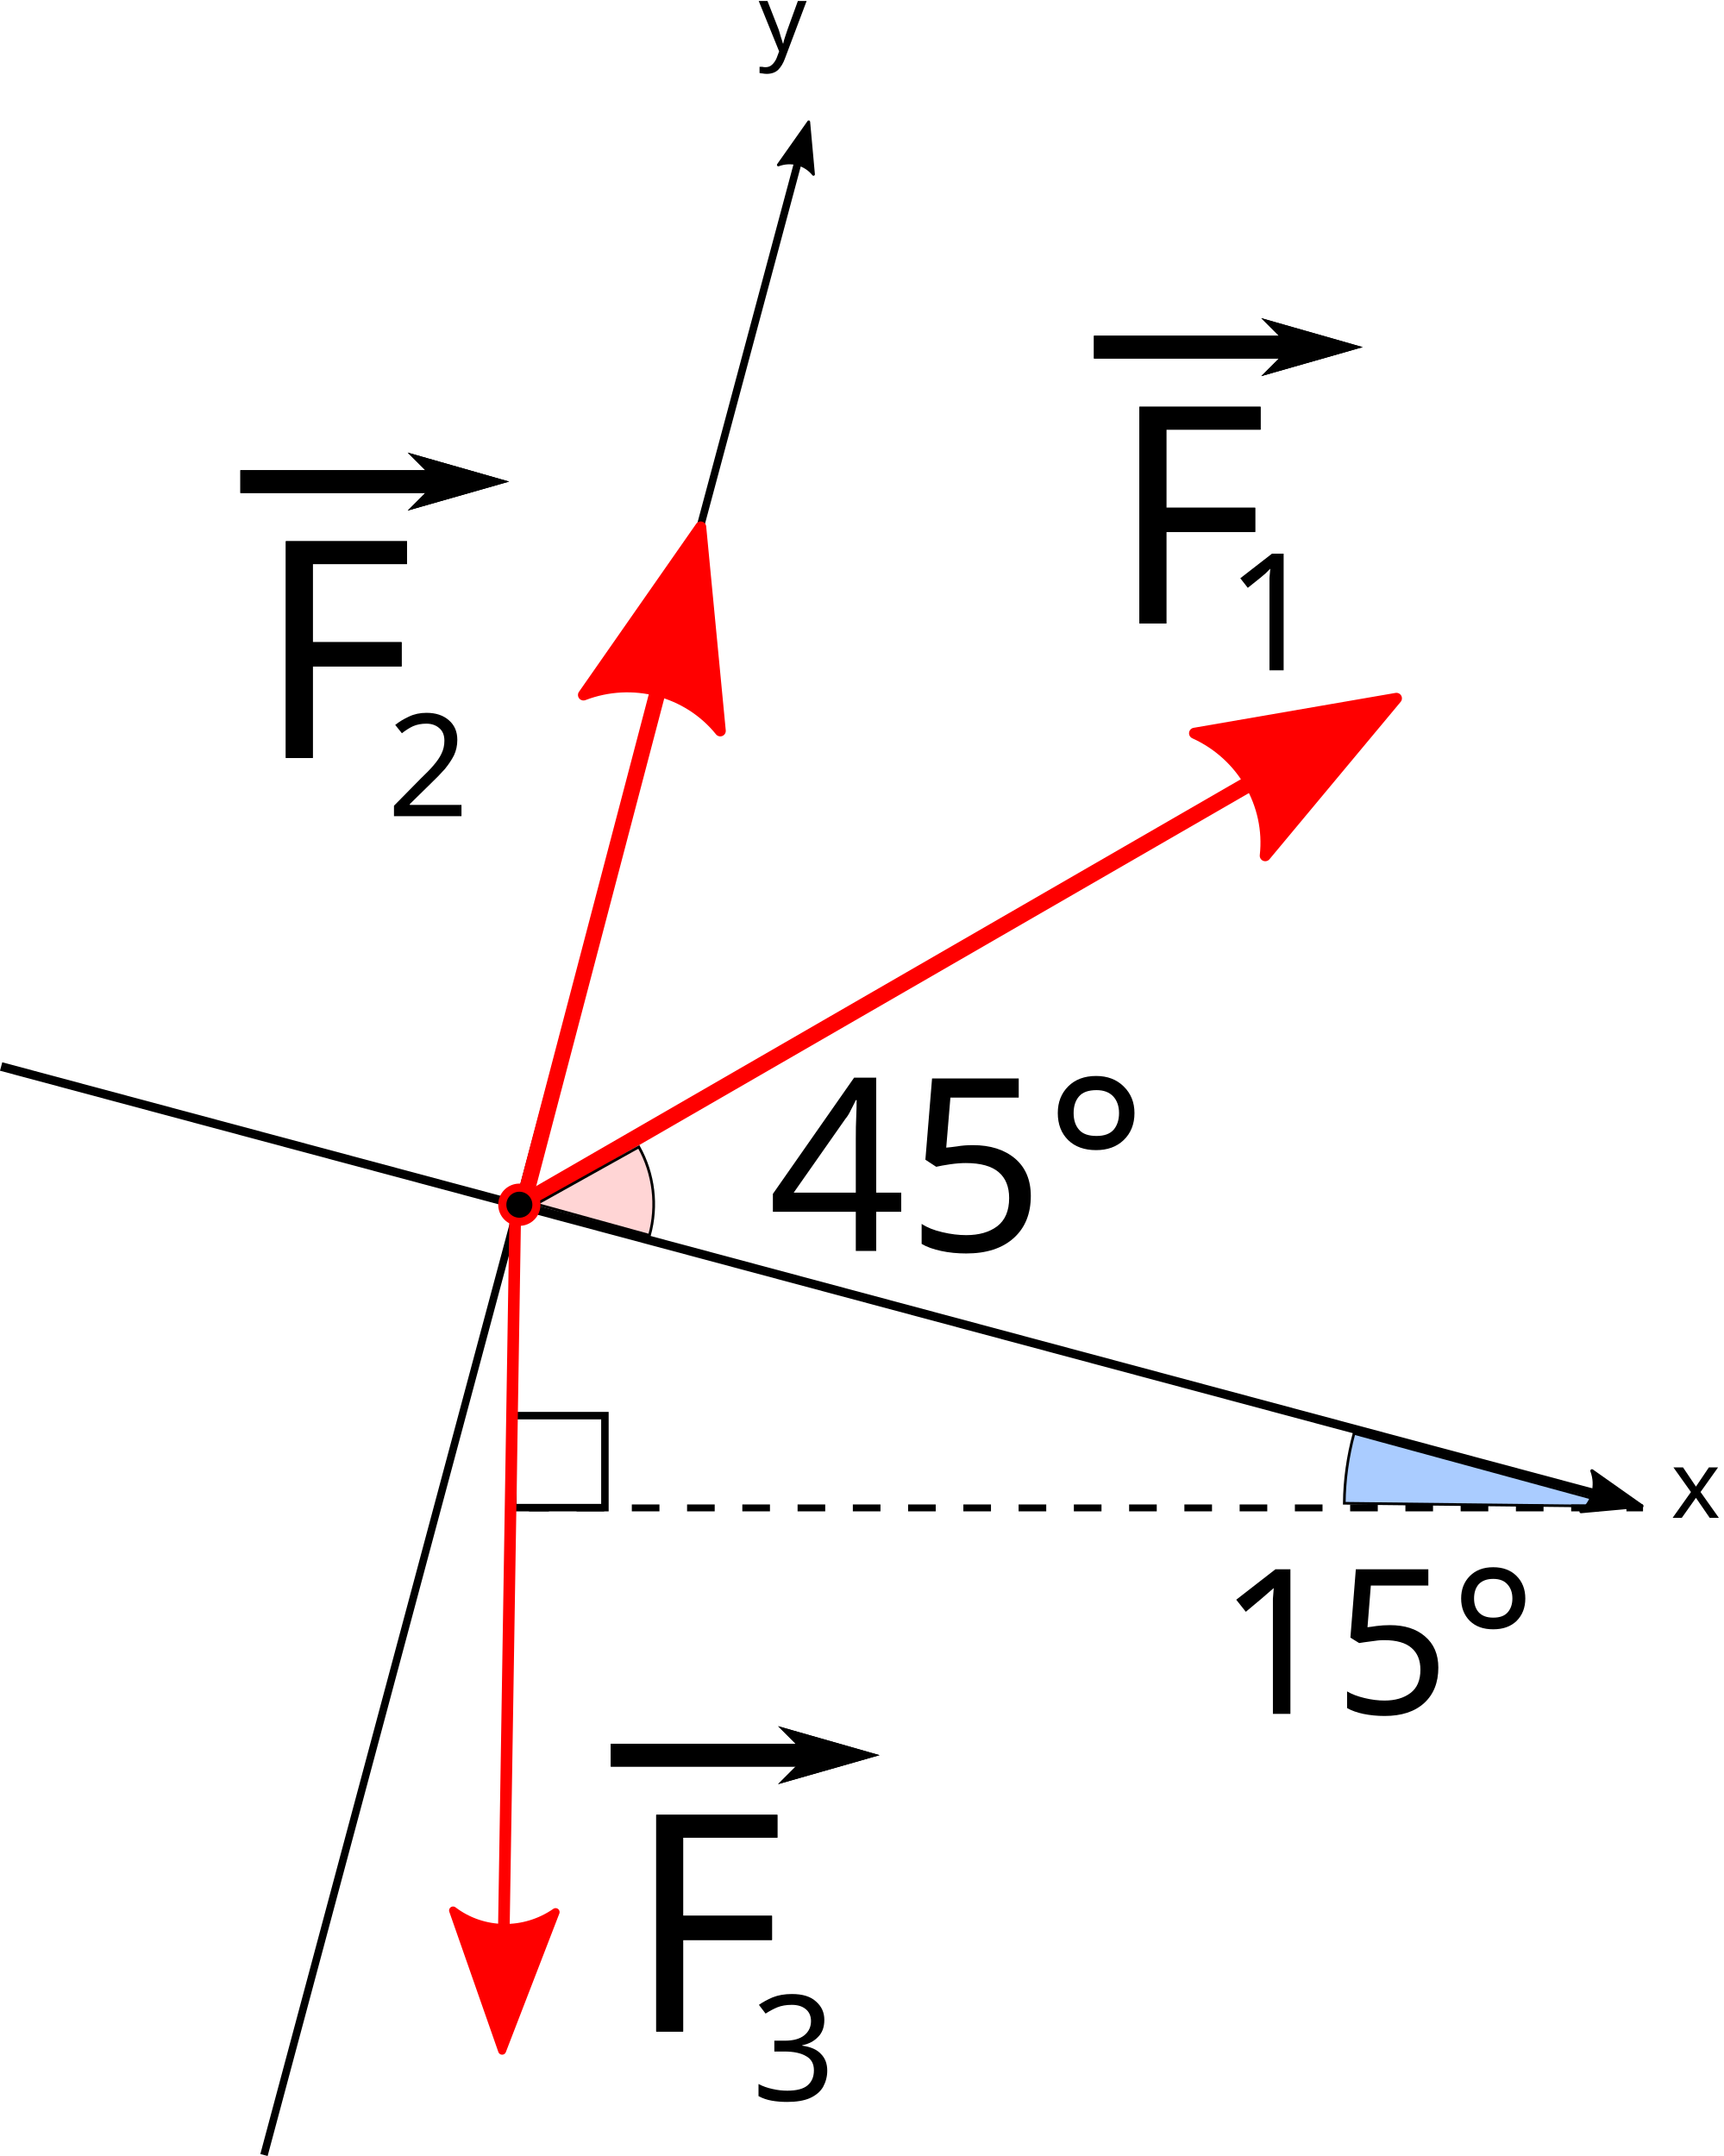
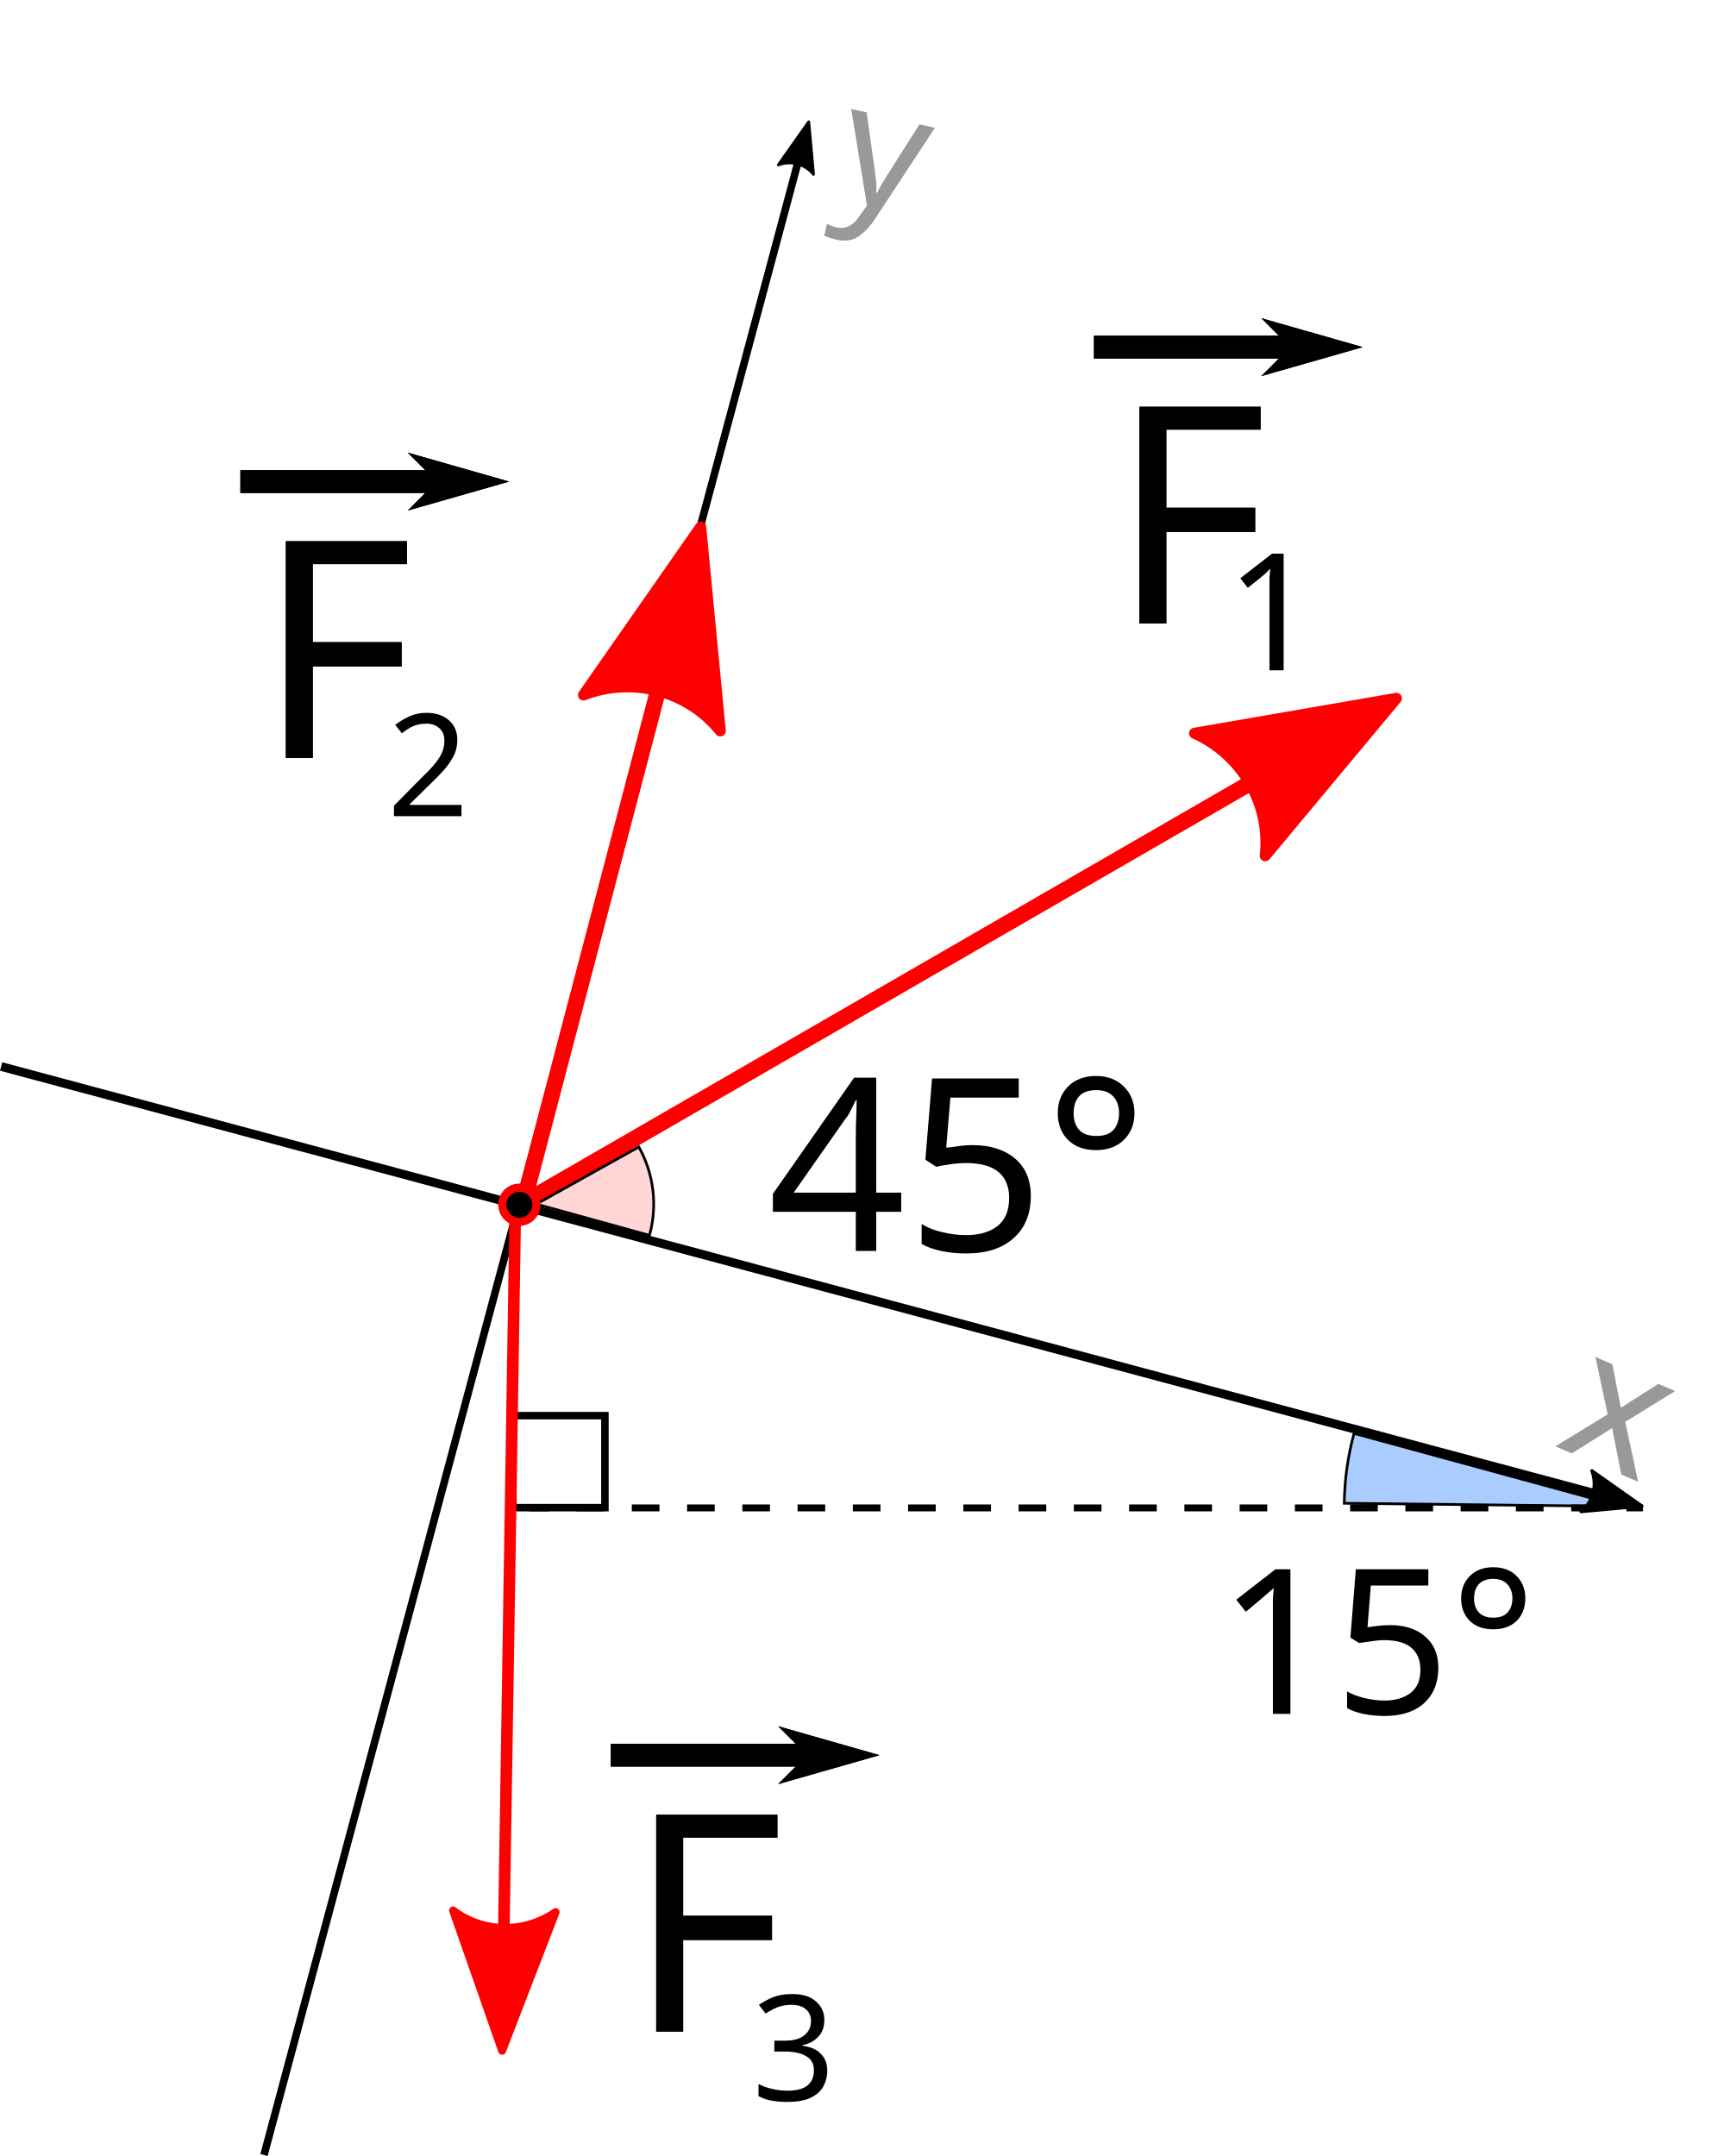
<svg xmlns="http://www.w3.org/2000/svg" xmlns:xlink="http://www.w3.org/1999/xlink" width="64.643mm" height="80.849mm" viewBox="0 0 64.643 80.849" version="1.1" id="svg8">
  <defs id="defs2">
    <marker style="overflow:visible" id="marker4180" refX="0" refY="0" orient="auto">
      <path transform="matrix(-1.1,0,0,-1.1,-1.1,0)" d="M 8.719,4.034 -2.207,0.016 8.719,-4.002 c -1.745,2.372 -1.735,5.617 -6e-7,8.035 z" style="fill:#ff0000;fill-opacity:1;fill-rule:evenodd;stroke:#ff0000;stroke-width:0.625;stroke-linejoin:round;stroke-opacity:1" id="path4178" />
    </marker>
    <marker style="overflow:visible" id="marker4170" refX="0" refY="0" orient="auto">
      <path transform="matrix(-1.1,0,0,-1.1,-1.1,0)" d="M 8.719,4.034 -2.207,0.016 8.719,-4.002 c -1.745,2.372 -1.735,5.617 -6e-7,8.035 z" style="fill:#ff0000;fill-opacity:1;fill-rule:evenodd;stroke:#ff0000;stroke-width:0.625;stroke-linejoin:round;stroke-opacity:1" id="path4168" />
    </marker>
    <marker orient="auto" refY="0" refX="0" id="Arrow2Lend" style="overflow:visible">
      <path id="path840" style="fill:#ff0000;fill-opacity:1;fill-rule:evenodd;stroke:#ff0000;stroke-width:0.625;stroke-linejoin:round;stroke-opacity:1" d="M 8.719,4.034 -2.207,0.016 8.719,-4.002 c -1.745,2.372 -1.735,5.617 -6e-7,8.035 z" transform="matrix(-1.1,0,0,-1.1,-1.1,0)" />
    </marker>
    <marker orient="auto" refY="0" refX="0" id="marker3666" style="overflow:visible">
      <path id="path3664" d="M 0,0 5,-5 -12.5,0 5,5 Z" style="fill:#ff0000;fill-opacity:1;fill-rule:evenodd;stroke:#ff0000;stroke-width:1pt;stroke-opacity:1" transform="matrix(-0.8,0,0,-0.8,-10,0)" />
    </marker>
    <marker style="overflow:visible" id="marker1391" refX="0" refY="0" orient="auto">
      <path transform="scale(-0.6)" d="M 8.719,4.034 -2.207,0.016 8.719,-4.002 c -1.745,2.372 -1.735,5.617 -6e-7,8.035 z" style="fill:#000000;fill-opacity:1;fill-rule:evenodd;stroke:#000000;stroke-width:0.625;stroke-linejoin:round;stroke-opacity:1" id="path1389" />
    </marker>
    <marker orient="auto" refY="0" refX="0" id="Arrow2Mend" style="overflow:visible">
      <path id="path846" style="fill:#000000;fill-opacity:1;fill-rule:evenodd;stroke:#000000;stroke-width:0.625;stroke-linejoin:round;stroke-opacity:1" d="M 8.719,4.034 -2.207,0.016 8.719,-4.002 c -1.745,2.372 -1.735,5.617 -6e-7,8.035 z" transform="scale(-0.6)" />
    </marker>
    <marker style="overflow:visible" id="marker1103" refX="0" refY="0" orient="auto">
      <path transform="matrix(-0.2,0,0,-0.2,-1.2,0)" style="fill:#000000;fill-opacity:1;fill-rule:evenodd;stroke:#000000;stroke-width:1pt;stroke-opacity:1" d="M 0,0 5,-5 -12.5,0 5,5 Z" id="path1101" />
    </marker>
    <marker style="overflow:visible" id="marker1331-2" refX="0" refY="0" orient="auto">
      <path transform="matrix(-0.8,0,0,-0.8,-10,0)" style="fill:#ff0000;fill-opacity:1;fill-rule:evenodd;stroke:#ff0000;stroke-width:1pt;stroke-opacity:1" d="M 0,0 5,-5 -12.5,0 5,5 Z" id="path1329-6" />
    </marker>
  </defs>
  <g id="layer1" transform="translate(-41.66284,-18.96431)">
    <path style="opacity:1;fill:#aaccff;fill-opacity:1;fill-rule:nonzero;stroke:#000000;stroke-width:0.1;stroke-linecap:butt;stroke-miterlimit:4;stroke-dasharray:none;stroke-dashoffset:0.152;stroke-opacity:1;paint-order:fill markers stroke" id="path4242-8-3" d="m 75.336,-92.071 a 10.401,10.401 0 0 1 -2.62,-0.366 l 2.737,-10.034 z" transform="rotate(90)" />
    <path style="fill:none;stroke:#000000;stroke-width:0.328;stroke-linecap:butt;stroke-linejoin:miter;stroke-miterlimit:4;stroke-dasharray:none;stroke-opacity:1;marker-end:url(#Arrow2Mend)" d="M 41.705,58.958 102.81,75.331" id="path815" />
    <path style="fill:none;stroke:#000000;stroke-width:0.283;stroke-linecap:butt;stroke-linejoin:miter;stroke-miterlimit:4;stroke-dasharray:none;stroke-opacity:1;marker-end:url(#marker1391)" d="M 51.562,99.776 71.894,23.896" id="path817" />
    <rect style="opacity:1;fill:none;fill-opacity:1;fill-rule:nonzero;stroke:#000000;stroke-width:0.281;stroke-linecap:butt;stroke-miterlimit:4;stroke-dasharray:none;stroke-dashoffset:0;stroke-opacity:1;paint-order:fill markers stroke" id="rect5612" width="3.45" height="3.45" x="60.896" y="72.05" />
    <path style="fill:#ff0000;stroke:#ff0000;stroke-width:0.6;stroke-linecap:butt;stroke-linejoin:miter;stroke-miterlimit:4;stroke-dasharray:none;stroke-opacity:1;marker-end:url(#marker4180)" d="M 61.326,63.951 67.746,39.497" id="path3598" />
-     <text xml:space="preserve" style="font-style:normal;font-weight:normal;font-size:3.528px;line-height:1.25;font-family:sans-serif;letter-spacing:0px;word-spacing:0px;fill:#000000;fill-opacity:1;stroke:none;stroke-width:0.265" x="70.115" y="20.888" id="text1415">
-       <tspan id="tspan1413" x="70.115" y="20.888" style="stroke-width:0.265">y</tspan>
+     <text xml:space="preserve" style="font-style:normal;font-weight:normal;font-size:6.307px;line-height:1.25;font-family:sans-serif;letter-spacing:0px;word-spacing:0px;fill:#999999;fill-opacity:1;stroke:none;stroke-width:0.473;" x="76.846" y="9.7" id="text1415" transform="rotate(12.70048)">
+       <tspan id="tspan1413" x="76.846" y="9.7" style="stroke-width:0.473;fill:#999999;">y</tspan>
    </text>
-     <text xml:space="preserve" style="font-style:normal;font-weight:normal;font-size:3.528px;line-height:1.25;font-family:sans-serif;letter-spacing:0px;word-spacing:0px;fill:#000000;fill-opacity:1;stroke:none;stroke-width:0.265" x="104.321" y="75.884" id="text1419">
-       <tspan id="tspan1417" x="104.321" y="75.884" style="stroke-width:0.265">x</tspan>
+     <text xml:space="preserve" style="font-style:normal;font-weight:normal;font-size:6.863px;line-height:1.25;font-family:sans-serif;letter-spacing:0px;word-spacing:0px;fill:#999999;fill-opacity:1;stroke:none;stroke-width:0.515;" x="120.603" y="27.948" id="text1419" transform="rotate(23.17516)">
+       <tspan id="tspan1417" x="120.603" y="27.948" style="stroke-width:0.515;fill:#999999;">x</tspan>
    </text>
    <path style="fill:#ff0000;stroke:#ff0000;stroke-width:0.6;stroke-linecap:butt;stroke-linejoin:miter;stroke-miterlimit:4;stroke-dasharray:none;stroke-opacity:1;marker-end:url(#Arrow2Lend)" d="M 60.949,64.261 93.342,45.559" id="path1421" />
    <path style="fill:none;stroke:#ff0000;stroke-width:0.435;stroke-linecap:butt;stroke-linejoin:miter;stroke-miterlimit:4;stroke-dasharray:none;stroke-opacity:1;marker-end:url(#marker4170)" d="M 60.991,63.998 60.493,95.287" id="path1421-8" />
    <path style="opacity:1;fill:#ffd5d5;fill-opacity:1;fill-rule:nonzero;stroke:#000000;stroke-width:0.1;stroke-linecap:butt;stroke-miterlimit:4;stroke-dasharray:none;stroke-dashoffset:0.152;stroke-opacity:1;paint-order:fill markers stroke" id="path4242" d="m 65.618,61.973 a 4.401,4.401 0 0 1 0.399,3.316 L 61.775,64.117 Z" />
    <circle style="opacity:1;fill:#000000;fill-opacity:1;fill-rule:nonzero;stroke:#ff0000;stroke-width:0.305;stroke-linecap:butt;stroke-miterlimit:4;stroke-dasharray:none;stroke-dashoffset:0.152;stroke-opacity:1;paint-order:fill markers stroke" id="path3572" cx="61.138" cy="64.141" r="0.64" />
    <text xml:space="preserve" style="font-style:normal;font-weight:normal;font-size:9.067px;line-height:1.25;font-family:sans-serif;letter-spacing:0px;word-spacing:0px;fill:#000000;fill-opacity:1;stroke:none;stroke-width:0.68" x="70.458" y="65.873" id="text4273">
      <tspan id="tspan4271" x="70.458" y="65.873" style="stroke-width:0.68">45°</tspan>
    </text>
    <text xml:space="preserve" style="font-style:normal;font-weight:normal;font-size:7.592px;line-height:1.25;font-family:sans-serif;letter-spacing:0px;word-spacing:0px;fill:#000000;fill-opacity:1;stroke:none;stroke-width:0.569" x="87.347" y="83.232" id="text4273-7">
      <tspan id="tspan4271-2" x="87.347" y="83.232" style="stroke-width:0.569">15°</tspan>
    </text>
    <g id="g4375" transform="matrix(3.231376,0,0,3.231376,-79.14978,-101.9298)">
      <text id="text4295" y="44.65" x="50.264" style="font-style:normal;font-weight:normal;font-size:3.528px;line-height:1.25;font-family:sans-serif;letter-spacing:0px;word-spacing:0px;fill:#000000;fill-opacity:1;stroke:none;stroke-width:0.265" xml:space="preserve">
        <tspan style="stroke-width:0.265" y="44.65" x="50.264" id="tspan4293">F</tspan>
      </text>
      <path id="path4297" d="m 50.082,41.441 h 2.646" style="fill:none;stroke:#000000;stroke-width:0.265px;stroke-linecap:butt;stroke-linejoin:miter;stroke-opacity:1;marker-end:url(#marker1103)" />
      <use height="100%" width="100%" id="use4366" xlink:href="#text4295" y="0" x="0" />
      <use height="100%" width="100%" id="use4368" xlink:href="#path4297" y="0" x="0" />
    </g>
    <text xml:space="preserve" style="font-style:normal;font-weight:normal;font-size:6.131px;line-height:1.25;font-family:sans-serif;letter-spacing:0px;word-spacing:0px;fill:#000000;fill-opacity:1;stroke:none;stroke-width:0.46" x="87.625" y="44.1" id="text4383">
      <tspan id="tspan4381" x="87.625" y="44.1" style="stroke-width:0.46">1</tspan>
    </text>
    <g id="g4423" transform="translate(-0.08333133,1.804448)">
      <use height="100%" width="100%" transform="translate(-31.92388,3.237439)" id="use4377" xlink:href="#g4375" y="0" x="0" />
      <text id="text4383-7" y="47.764" x="56.27" style="font-style:normal;font-weight:normal;font-size:5.344px;line-height:1.25;font-family:sans-serif;letter-spacing:0px;word-spacing:0px;fill:#000000;fill-opacity:1;stroke:none;stroke-width:0.401" xml:space="preserve">
        <tspan style="stroke-width:0.401" y="47.764" x="56.27" id="tspan4381-2">2</tspan>
      </text>
    </g>
    <g id="g4418" transform="translate(8.038822,49.71162)">
      <use height="100%" width="100%" transform="translate(-26.15741,3.089243)" id="use4379" xlink:href="#g4375" y="0" x="0" />
      <text id="text4383-0" y="48.011" x="61.818" style="font-style:normal;font-weight:normal;font-size:5.496px;line-height:1.25;font-family:sans-serif;letter-spacing:0px;word-spacing:0px;fill:#000000;fill-opacity:1;stroke:none;stroke-width:0.412" xml:space="preserve">
        <tspan style="stroke-width:0.412" y="48.011" x="61.818" id="tspan4381-5">3</tspan>
      </text>
    </g>
    <path style="fill:none;stroke:#000000;stroke-width:0.259;stroke-linecap:butt;stroke-linejoin:miter;stroke-miterlimit:4;stroke-dasharray:1.036, 1.036;stroke-dashoffset:0.414;stroke-opacity:1" d="M 103.273,75.51 H 61.5" id="path4800" />
  </g>
</svg>
